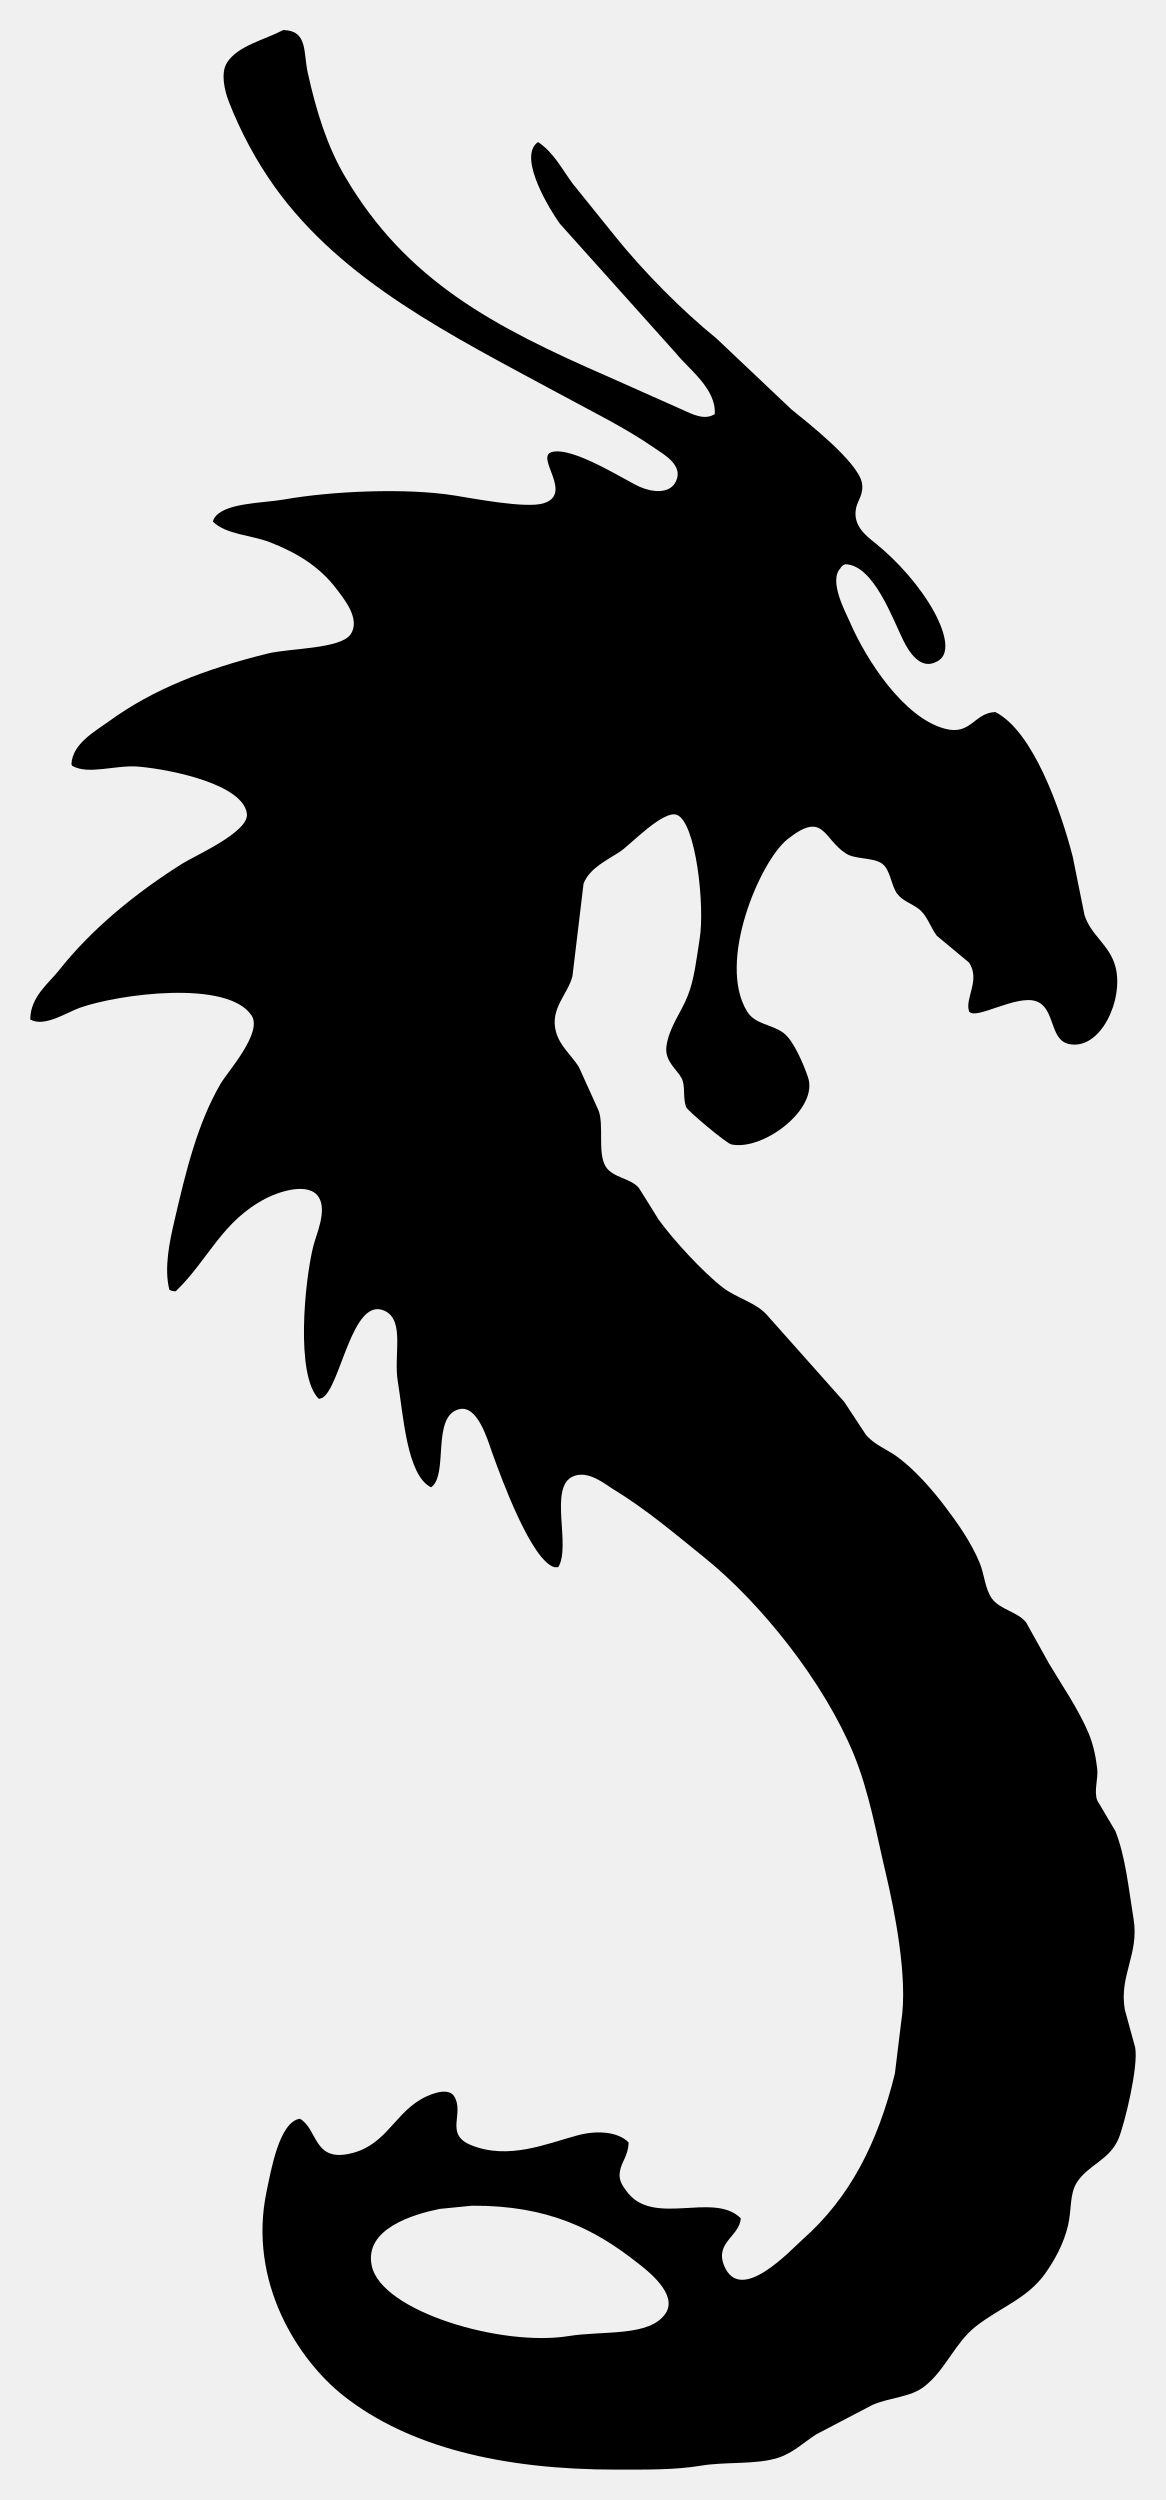
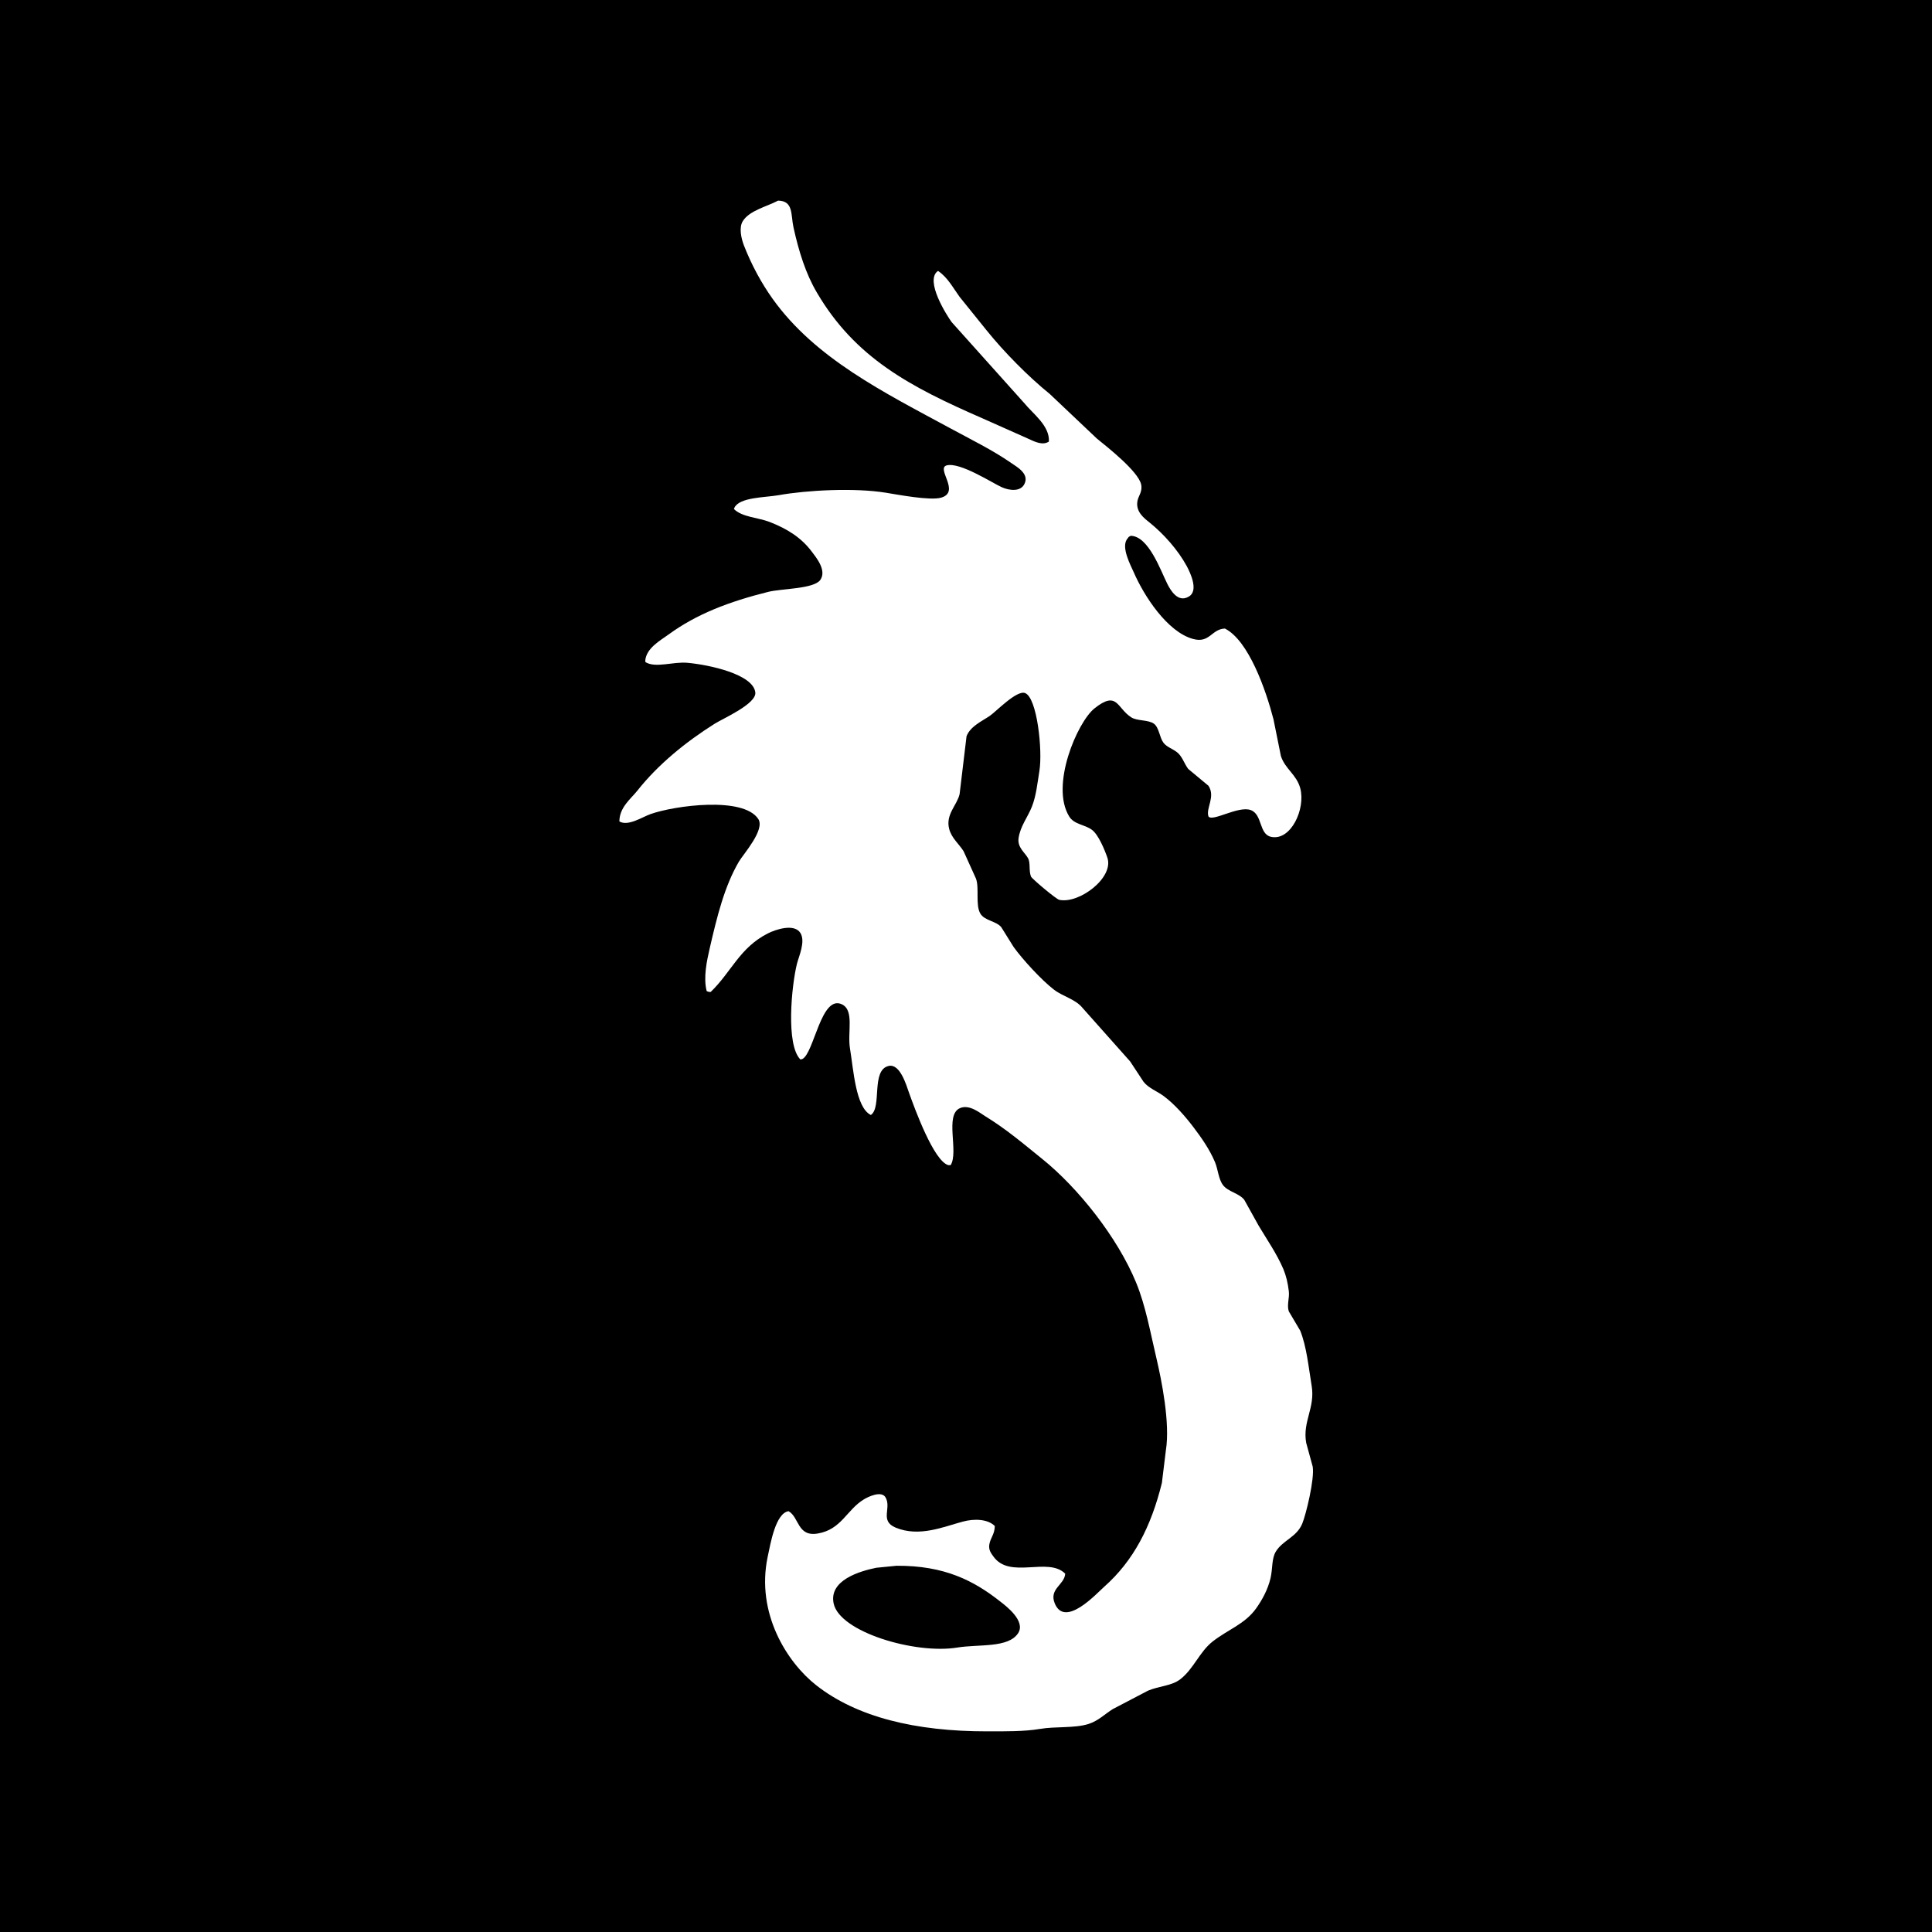
- <svg xmlns="http://www.w3.org/2000/svg" viewBox="1828.52 53.43 38.63 82.85">
-   <path fill="#000" transform="matrix(1 0 0 1 0 0)" d="M 1850.582 130.09 C 1850.059 130.883 1848.516 130.66 1847.359 130.848 C 1845.145 131.207 1841.16 130.031 1840.84 128.52 C 1840.578 127.293 1842.215 126.812 1843.09 126.633 C 1843.449 126.598 1843.809 126.562 1844.164 126.527 C 1846.695 126.512 1848.246 127.316 1849.637 128.414 C 1849.945 128.652 1851 129.449 1850.582 130.09 M 1866.141 121.289 C 1866.027 120.871 1865.91 120.449 1865.797 120.031 C 1865.598 118.906 1866.281 118.184 1866.086 117.02 C 1865.922 116.031 1865.824 114.969 1865.484 114.113 C 1865.285 113.773 1865.082 113.43 1864.879 113.09 C 1864.766 112.754 1864.926 112.379 1864.879 112.02 C 1864.828 111.59 1864.738 111.211 1864.594 110.863 C 1864.242 110.039 1863.727 109.305 1863.285 108.562 C 1863.031 108.105 1862.777 107.652 1862.527 107.199 C 1862.246 106.844 1861.668 106.777 1861.398 106.414 C 1861.164 106.098 1861.141 105.59 1860.98 105.207 C 1860.699 104.539 1860.27 103.926 1859.852 103.375 C 1859.422 102.805 1858.852 102.152 1858.281 101.727 C 1857.934 101.465 1857.473 101.305 1857.207 100.965 C 1856.973 100.609 1856.738 100.25 1856.5 99.891 C 1855.664 98.949 1854.824 98.004 1853.984 97.062 C 1853.605 96.594 1852.945 96.465 1852.469 96.094 C 1851.828 95.602 1850.82 94.508 1850.344 93.844 C 1850.129 93.492 1849.91 93.145 1849.691 92.797 C 1849.414 92.469 1848.824 92.465 1848.59 92.086 C 1848.316 91.629 1848.543 90.711 1848.355 90.23 C 1848.137 89.746 1847.918 89.27 1847.703 88.789 C 1847.461 88.402 1847.07 88.102 1846.941 87.609 C 1846.742 86.844 1847.352 86.367 1847.492 85.773 C 1847.613 84.754 1847.734 83.734 1847.859 82.711 C 1848.07 82.184 1848.645 81.938 1849.09 81.637 C 1849.422 81.41 1850.508 80.266 1850.949 80.434 C 1851.586 80.672 1851.883 83.465 1851.707 84.543 C 1851.598 85.223 1851.535 85.867 1851.312 86.43 C 1851.098 86.984 1850.695 87.461 1850.605 88.109 C 1850.543 88.598 1850.949 88.863 1851.105 89.156 C 1851.246 89.406 1851.137 89.805 1851.262 90.125 C 1851.309 90.242 1852.586 91.316 1852.754 91.355 C 1853.805 91.582 1855.656 90.184 1855.297 89.129 C 1855.152 88.707 1854.824 87.914 1854.484 87.66 C 1854.086 87.367 1853.547 87.383 1853.281 86.953 C 1852.266 85.312 1853.715 81.965 1854.613 81.246 C 1855.828 80.277 1855.789 81.223 1856.555 81.715 C 1856.863 81.918 1857.461 81.836 1857.758 82.055 C 1858.031 82.262 1858.051 82.777 1858.254 83.051 C 1858.422 83.281 1858.738 83.375 1858.965 83.551 C 1859.25 83.766 1859.348 84.152 1859.566 84.441 C 1859.922 84.738 1860.281 85.035 1860.637 85.332 C 1861.02 85.918 1860.484 86.52 1860.637 86.953 C 1860.855 87.246 1862.207 86.379 1862.863 86.613 C 1863.496 86.84 1863.293 87.883 1863.938 88.027 C 1864.988 88.262 1865.777 86.547 1865.484 85.461 C 1865.289 84.738 1864.68 84.441 1864.461 83.758 C 1864.332 83.113 1864.199 82.465 1864.07 81.82 C 1863.668 80.266 1862.758 77.66 1861.504 77.027 C 1860.793 77.055 1860.703 77.816 1859.828 77.578 C 1858.461 77.211 1857.227 75.297 1856.684 74.043 C 1856.547 73.723 1855.973 72.688 1856.371 72.262 C 1856.418 72.18 1856.445 72.172 1856.527 72.129 C 1857.473 72.141 1858.105 73.953 1858.465 74.672 C 1858.641 75.02 1859.02 75.656 1859.566 75.355 C 1860.148 75.07 1859.684 74.094 1859.488 73.727 C 1859.02 72.867 1858.262 72.02 1857.523 71.426 C 1857.246 71.203 1856.754 70.848 1856.895 70.246 C 1856.949 70.012 1857.164 69.773 1857.078 69.406 C 1856.914 68.715 1855.301 67.445 1854.746 66.996 C 1853.914 66.211 1853.09 65.426 1852.258 64.641 C 1851.117 63.719 1849.824 62.406 1848.906 61.262 C 1848.434 60.676 1847.961 60.094 1847.492 59.508 C 1847.137 59.02 1846.867 58.488 1846.363 58.145 L 1846.34 58.145 C 1845.641 58.656 1846.824 60.504 1847.074 60.844 C 1848.355 62.273 1849.641 63.707 1850.922 65.137 C 1851.336 65.656 1852.266 66.316 1852.207 67.156 C 1852.172 67.172 1852.137 67.191 1852.102 67.207 C 1851.742 67.348 1851.297 67.07 1851.055 66.973 C 1850.266 66.621 1849.48 66.273 1848.695 65.922 C 1844.879 64.258 1841.977 62.734 1839.949 59.273 C 1839.367 58.285 1839 57.117 1838.719 55.84 C 1838.57 55.172 1838.727 54.438 1837.906 54.426 C 1837.301 54.746 1836.406 54.941 1836.047 55.5 C 1835.824 55.844 1835.961 56.426 1836.098 56.785 C 1836.5 57.816 1837.016 58.77 1837.617 59.613 C 1839.867 62.762 1843.492 64.551 1846.992 66.445 C 1848.09 67.043 1849.219 67.59 1850.215 68.281 C 1850.5 68.48 1851.18 68.84 1850.922 69.379 C 1850.723 69.812 1850.129 69.746 1849.719 69.562 C 1849.227 69.344 1847.512 68.223 1846.809 68.41 C 1846.234 68.57 1847.555 69.809 1846.52 70.113 C 1845.938 70.285 1844.203 69.949 1843.59 69.852 C 1841.941 69.586 1839.434 69.715 1837.93 69.984 C 1837.215 70.109 1835.883 70.086 1835.602 70.637 C 1835.594 70.664 1835.582 70.691 1835.574 70.715 C 1836.004 71.145 1836.844 71.16 1837.461 71.398 C 1838.395 71.762 1839.133 72.227 1839.688 72.969 C 1839.906 73.262 1840.492 73.953 1840.133 74.461 C 1839.793 74.938 1838.086 74.914 1837.383 75.09 C 1835.305 75.609 1833.598 76.262 1832.117 77.344 C 1831.684 77.66 1830.918 78.07 1830.887 78.758 C 1830.895 78.773 1830.906 78.793 1830.914 78.809 C 1831.453 79.121 1832.355 78.77 1833.113 78.836 C 1834.254 78.938 1836.598 79.438 1836.703 80.406 C 1836.762 81.008 1834.996 81.777 1834.555 82.055 C 1833.035 83.012 1831.562 84.207 1830.469 85.594 C 1830.125 86.023 1829.539 86.461 1829.523 87.191 L 1829.523 87.215 C 1829.988 87.488 1830.742 86.973 1831.176 86.824 C 1832.434 86.379 1836.066 85.879 1836.859 87.086 C 1837.23 87.652 1836.07 88.941 1835.836 89.336 C 1835.066 90.656 1834.684 92.227 1834.293 93.918 C 1834.145 94.562 1833.949 95.453 1834.133 96.172 C 1834.203 96.207 1834.227 96.219 1834.344 96.223 C 1835.441 95.164 1835.871 93.891 1837.355 93.133 C 1837.77 92.922 1838.762 92.586 1839.086 93.109 C 1839.363 93.562 1839 94.34 1838.902 94.73 C 1838.617 95.875 1838.305 99.02 1839.086 99.789 C 1839.121 99.777 1839.156 99.77 1839.188 99.762 C 1839.809 99.449 1840.18 96.332 1841.285 96.879 C 1841.941 97.207 1841.559 98.348 1841.703 99.211 C 1841.887 100.312 1842 102.328 1842.805 102.719 C 1843.402 102.312 1842.801 100.344 1843.746 100.129 C 1844.344 99.992 1844.676 101.133 1844.82 101.543 C 1845.133 102.418 1846.125 105.137 1846.891 105.367 L 1847.02 105.367 C 1847.457 104.66 1846.688 102.707 1847.516 102.355 C 1848.012 102.145 1848.562 102.609 1848.828 102.773 C 1849.949 103.457 1850.855 104.234 1851.84 105.027 C 1853.738 106.551 1855.828 109.172 1856.816 111.574 C 1857.324 112.812 1857.559 114.18 1857.891 115.582 C 1858.152 116.695 1858.621 118.984 1858.387 120.426 C 1858.316 121 1858.246 121.578 1858.176 122.152 C 1857.602 124.48 1856.668 126.27 1855.141 127.625 C 1854.723 127.996 1853.062 129.824 1852.52 128.52 C 1852.199 127.742 1853.031 127.543 1853.07 126.945 C 1852.16 126.035 1850.145 127.266 1849.273 126.031 C 1849.168 125.883 1849.012 125.699 1849.062 125.402 C 1849.125 125.035 1849.34 124.883 1849.352 124.43 C 1848.996 124.066 1848.285 124.023 1847.648 124.199 C 1846.648 124.465 1845.363 125.031 1844.113 124.512 C 1843.238 124.145 1843.934 123.457 1843.562 122.887 C 1843.328 122.562 1842.652 122.887 1842.438 123.02 C 1841.531 123.566 1841.254 124.613 1840 124.824 C 1838.914 125.008 1839.027 123.961 1838.457 123.645 C 1837.777 123.75 1837.508 125.328 1837.355 126.055 C 1836.727 129.043 1838.387 131.637 1839.922 132.84 C 1842.059 134.516 1845.145 135.277 1848.957 135.273 C 1849.93 135.273 1850.891 135.285 1851.734 135.145 C 1852.555 135.004 1853.562 135.117 1854.301 134.883 C 1854.824 134.715 1855.168 134.355 1855.582 134.098 C 1856.203 133.773 1856.824 133.449 1857.441 133.125 C 1858.043 132.871 1858.684 132.879 1859.145 132.523 C 1859.844 131.988 1860.164 131.074 1860.848 130.535 C 1861.648 129.902 1862.555 129.617 1863.152 128.781 C 1863.473 128.332 1863.77 127.789 1863.914 127.184 C 1864.035 126.66 1863.965 126.148 1864.199 125.77 C 1864.57 125.172 1865.293 125.02 1865.59 124.301 C 1865.785 123.828 1866.25 121.938 1866.141 121.289 " />
+ <svg xmlns="http://www.w3.org/2000/svg" viewBox="0 0 100 100">
+   <rect width="100" height="100" fill="#000" />
+   <g transform="translate(50 50) scale(0.98) translate(-1847.83 -94.85)">
+     <path fill="#fff" d="M 1850.582 130.09 C 1850.059 130.883 1848.516 130.66 1847.359 130.848 C 1845.145 131.207 1841.16 130.031 1840.84 128.52 C 1840.578 127.293 1842.215 126.812 1843.09 126.633 C 1843.449 126.598 1843.809 126.562 1844.164 126.527 C 1846.695 126.512 1848.246 127.316 1849.637 128.414 C 1849.945 128.652 1851 129.449 1850.582 130.09 M 1866.141 121.289 C 1866.027 120.871 1865.91 120.449 1865.797 120.031 C 1865.598 118.906 1866.281 118.184 1866.086 117.02 C 1865.922 116.031 1865.824 114.969 1865.484 114.113 C 1865.285 113.773 1865.082 113.43 1864.879 113.09 C 1864.766 112.754 1864.926 112.379 1864.879 112.02 C 1864.828 111.59 1864.738 111.211 1864.594 110.863 C 1864.242 110.039 1863.727 109.305 1863.285 108.562 C 1863.031 108.105 1862.777 107.652 1862.527 107.199 C 1862.246 106.844 1861.668 106.777 1861.398 106.414 C 1861.164 106.098 1861.141 105.59 1860.98 105.207 C 1860.699 104.539 1860.27 103.926 1859.852 103.375 C 1859.422 102.805 1858.852 102.152 1858.281 101.727 C 1857.934 101.465 1857.473 101.305 1857.207 100.965 C 1856.973 100.609 1856.738 100.25 1856.5 99.891 C 1855.664 98.949 1854.824 98.004 1853.984 97.062 C 1853.605 96.594 1852.945 96.465 1852.469 96.094 C 1851.828 95.602 1850.82 94.508 1850.344 93.844 C 1850.129 93.492 1849.91 93.145 1849.691 92.797 C 1849.414 92.469 1848.824 92.465 1848.59 92.086 C 1848.316 91.629 1848.543 90.711 1848.355 90.23 C 1848.137 89.746 1847.918 89.27 1847.703 88.789 C 1847.461 88.402 1847.07 88.102 1846.941 87.609 C 1846.742 86.844 1847.352 86.367 1847.492 85.773 C 1847.613 84.754 1847.734 83.734 1847.859 82.711 C 1848.07 82.184 1848.645 81.938 1849.09 81.637 C 1849.422 81.41 1850.508 80.266 1850.949 80.434 C 1851.586 80.672 1851.883 83.465 1851.707 84.543 C 1851.598 85.223 1851.535 85.867 1851.312 86.43 C 1851.098 86.984 1850.695 87.461 1850.605 88.109 C 1850.543 88.598 1850.949 88.863 1851.105 89.156 C 1851.246 89.406 1851.137 89.805 1851.262 90.125 C 1851.309 90.242 1852.586 91.316 1852.754 91.355 C 1853.805 91.582 1855.656 90.184 1855.297 89.129 C 1855.152 88.707 1854.824 87.914 1854.484 87.66 C 1854.086 87.367 1853.547 87.383 1853.281 86.953 C 1852.266 85.312 1853.715 81.965 1854.613 81.246 C 1855.828 80.277 1855.789 81.223 1856.555 81.715 C 1856.863 81.918 1857.461 81.836 1857.758 82.055 C 1858.031 82.262 1858.051 82.777 1858.254 83.051 C 1858.422 83.281 1858.738 83.375 1858.965 83.551 C 1859.25 83.766 1859.348 84.152 1859.566 84.441 C 1859.922 84.738 1860.281 85.035 1860.637 85.332 C 1861.02 85.918 1860.484 86.52 1860.637 86.953 C 1860.855 87.246 1862.207 86.379 1862.863 86.613 C 1863.496 86.84 1863.293 87.883 1863.938 88.027 C 1864.988 88.262 1865.777 86.547 1865.484 85.461 C 1865.289 84.738 1864.68 84.441 1864.461 83.758 C 1864.332 83.113 1864.199 82.465 1864.07 81.82 C 1863.668 80.266 1862.758 77.66 1861.504 77.027 C 1860.793 77.055 1860.703 77.816 1859.828 77.578 C 1858.461 77.211 1857.227 75.297 1856.684 74.043 C 1856.547 73.723 1855.973 72.688 1856.371 72.262 C 1856.418 72.18 1856.445 72.172 1856.527 72.129 C 1857.473 72.141 1858.105 73.953 1858.465 74.672 C 1858.641 75.02 1859.02 75.656 1859.566 75.355 C 1860.148 75.07 1859.684 74.094 1859.488 73.727 C 1859.02 72.867 1858.262 72.02 1857.523 71.426 C 1857.246 71.203 1856.754 70.848 1856.895 70.246 C 1856.949 70.012 1857.164 69.773 1857.078 69.406 C 1856.914 68.715 1855.301 67.445 1854.746 66.996 C 1853.914 66.211 1853.09 65.426 1852.258 64.641 C 1851.117 63.719 1849.824 62.406 1848.906 61.262 C 1848.434 60.676 1847.961 60.094 1847.492 59.508 C 1847.137 59.02 1846.867 58.488 1846.363 58.145 L 1846.34 58.145 C 1845.641 58.656 1846.824 60.504 1847.074 60.844 C 1848.355 62.273 1849.641 63.707 1850.922 65.137 C 1851.336 65.656 1852.266 66.316 1852.207 67.156 C 1852.172 67.172 1852.137 67.191 1852.102 67.207 C 1851.742 67.348 1851.297 67.07 1851.055 66.973 C 1850.266 66.621 1849.48 66.273 1848.695 65.922 C 1844.879 64.258 1841.977 62.734 1839.949 59.273 C 1839.367 58.285 1839 57.117 1838.719 55.84 C 1838.57 55.172 1838.727 54.438 1837.906 54.426 C 1837.301 54.746 1836.406 54.941 1836.047 55.5 C 1835.824 55.844 1835.961 56.426 1836.098 56.785 C 1836.5 57.816 1837.016 58.77 1837.617 59.613 C 1839.867 62.762 1843.492 64.551 1846.992 66.445 C 1848.09 67.043 1849.219 67.59 1850.215 68.281 C 1850.5 68.48 1851.18 68.84 1850.922 69.379 C 1850.723 69.812 1850.129 69.746 1849.719 69.562 C 1849.227 69.344 1847.512 68.223 1846.809 68.41 C 1846.234 68.57 1847.555 69.809 1846.52 70.113 C 1845.938 70.285 1844.203 69.949 1843.59 69.852 C 1841.941 69.586 1839.434 69.715 1837.93 69.984 C 1837.215 70.109 1835.883 70.086 1835.602 70.637 C 1835.594 70.664 1835.582 70.691 1835.574 70.715 C 1836.004 71.145 1836.844 71.16 1837.461 71.398 C 1838.395 71.762 1839.133 72.227 1839.688 72.969 C 1839.906 73.262 1840.492 73.953 1840.133 74.461 C 1839.793 74.938 1838.086 74.914 1837.383 75.09 C 1835.305 75.609 1833.598 76.262 1832.117 77.344 C 1831.684 77.66 1830.918 78.07 1830.887 78.758 C 1830.895 78.773 1830.906 78.793 1830.914 78.809 C 1831.453 79.121 1832.355 78.77 1833.113 78.836 C 1834.254 78.938 1836.598 79.438 1836.703 80.406 C 1836.762 81.008 1834.996 81.777 1834.555 82.055 C 1833.035 83.012 1831.562 84.207 1830.469 85.594 C 1830.125 86.023 1829.539 86.461 1829.523 87.191 L 1829.523 87.215 C 1829.988 87.488 1830.742 86.973 1831.176 86.824 C 1832.434 86.379 1836.066 85.879 1836.859 87.086 C 1837.23 87.652 1836.07 88.941 1835.836 89.336 C 1835.066 90.656 1834.684 92.227 1834.293 93.918 C 1834.145 94.562 1833.949 95.453 1834.133 96.172 C 1834.203 96.207 1834.227 96.219 1834.344 96.223 C 1835.441 95.164 1835.871 93.891 1837.355 93.133 C 1837.77 92.922 1838.762 92.586 1839.086 93.109 C 1839.363 93.562 1839 94.34 1838.902 94.73 C 1838.617 95.875 1838.305 99.02 1839.086 99.789 C 1839.121 99.777 1839.156 99.77 1839.188 99.762 C 1839.809 99.449 1840.18 96.332 1841.285 96.879 C 1841.941 97.207 1841.559 98.348 1841.703 99.211 C 1841.887 100.312 1842 102.328 1842.805 102.719 C 1843.402 102.312 1842.801 100.344 1843.746 100.129 C 1844.344 99.992 1844.676 101.133 1844.82 101.543 C 1845.133 102.418 1846.125 105.137 1846.891 105.367 L 1847.02 105.367 C 1847.457 104.66 1846.688 102.707 1847.516 102.355 C 1848.012 102.145 1848.562 102.609 1848.828 102.773 C 1849.949 103.457 1850.855 104.234 1851.84 105.027 C 1853.738 106.551 1855.828 109.172 1856.816 111.574 C 1857.324 112.812 1857.559 114.18 1857.891 115.582 C 1858.152 116.695 1858.621 118.984 1858.387 120.426 C 1858.316 121 1858.246 121.578 1858.176 122.152 C 1857.602 124.48 1856.668 126.27 1855.141 127.625 C 1854.723 127.996 1853.062 129.824 1852.52 128.52 C 1852.199 127.742 1853.031 127.543 1853.07 126.945 C 1852.16 126.035 1850.145 127.266 1849.273 126.031 C 1849.168 125.883 1849.012 125.699 1849.062 125.402 C 1849.125 125.035 1849.34 124.883 1849.352 124.43 C 1848.996 124.066 1848.285 124.023 1847.648 124.199 C 1846.648 124.465 1845.363 125.031 1844.113 124.512 C 1843.238 124.145 1843.934 123.457 1843.562 122.887 C 1843.328 122.562 1842.652 122.887 1842.438 123.02 C 1841.531 123.566 1841.254 124.613 1840 124.824 C 1838.914 125.008 1839.027 123.961 1838.457 123.645 C 1837.777 123.75 1837.508 125.328 1837.355 126.055 C 1836.727 129.043 1838.387 131.637 1839.922 132.84 C 1842.059 134.516 1845.145 135.277 1848.957 135.273 C 1849.93 135.273 1850.891 135.285 1851.734 135.145 C 1852.555 135.004 1853.562 135.117 1854.301 134.883 C 1854.824 134.715 1855.168 134.355 1855.582 134.098 C 1856.203 133.773 1856.824 133.449 1857.441 133.125 C 1858.043 132.871 1858.684 132.879 1859.145 132.523 C 1859.844 131.988 1860.164 131.074 1860.848 130.535 C 1861.648 129.902 1862.555 129.617 1863.152 128.781 C 1863.473 128.332 1863.77 127.789 1863.914 127.184 C 1864.035 126.66 1863.965 126.148 1864.199 125.77 C 1864.57 125.172 1865.293 125.02 1865.59 124.301 C 1865.785 123.828 1866.25 121.938 1866.141 121.289 " />
+   </g>
</svg>
